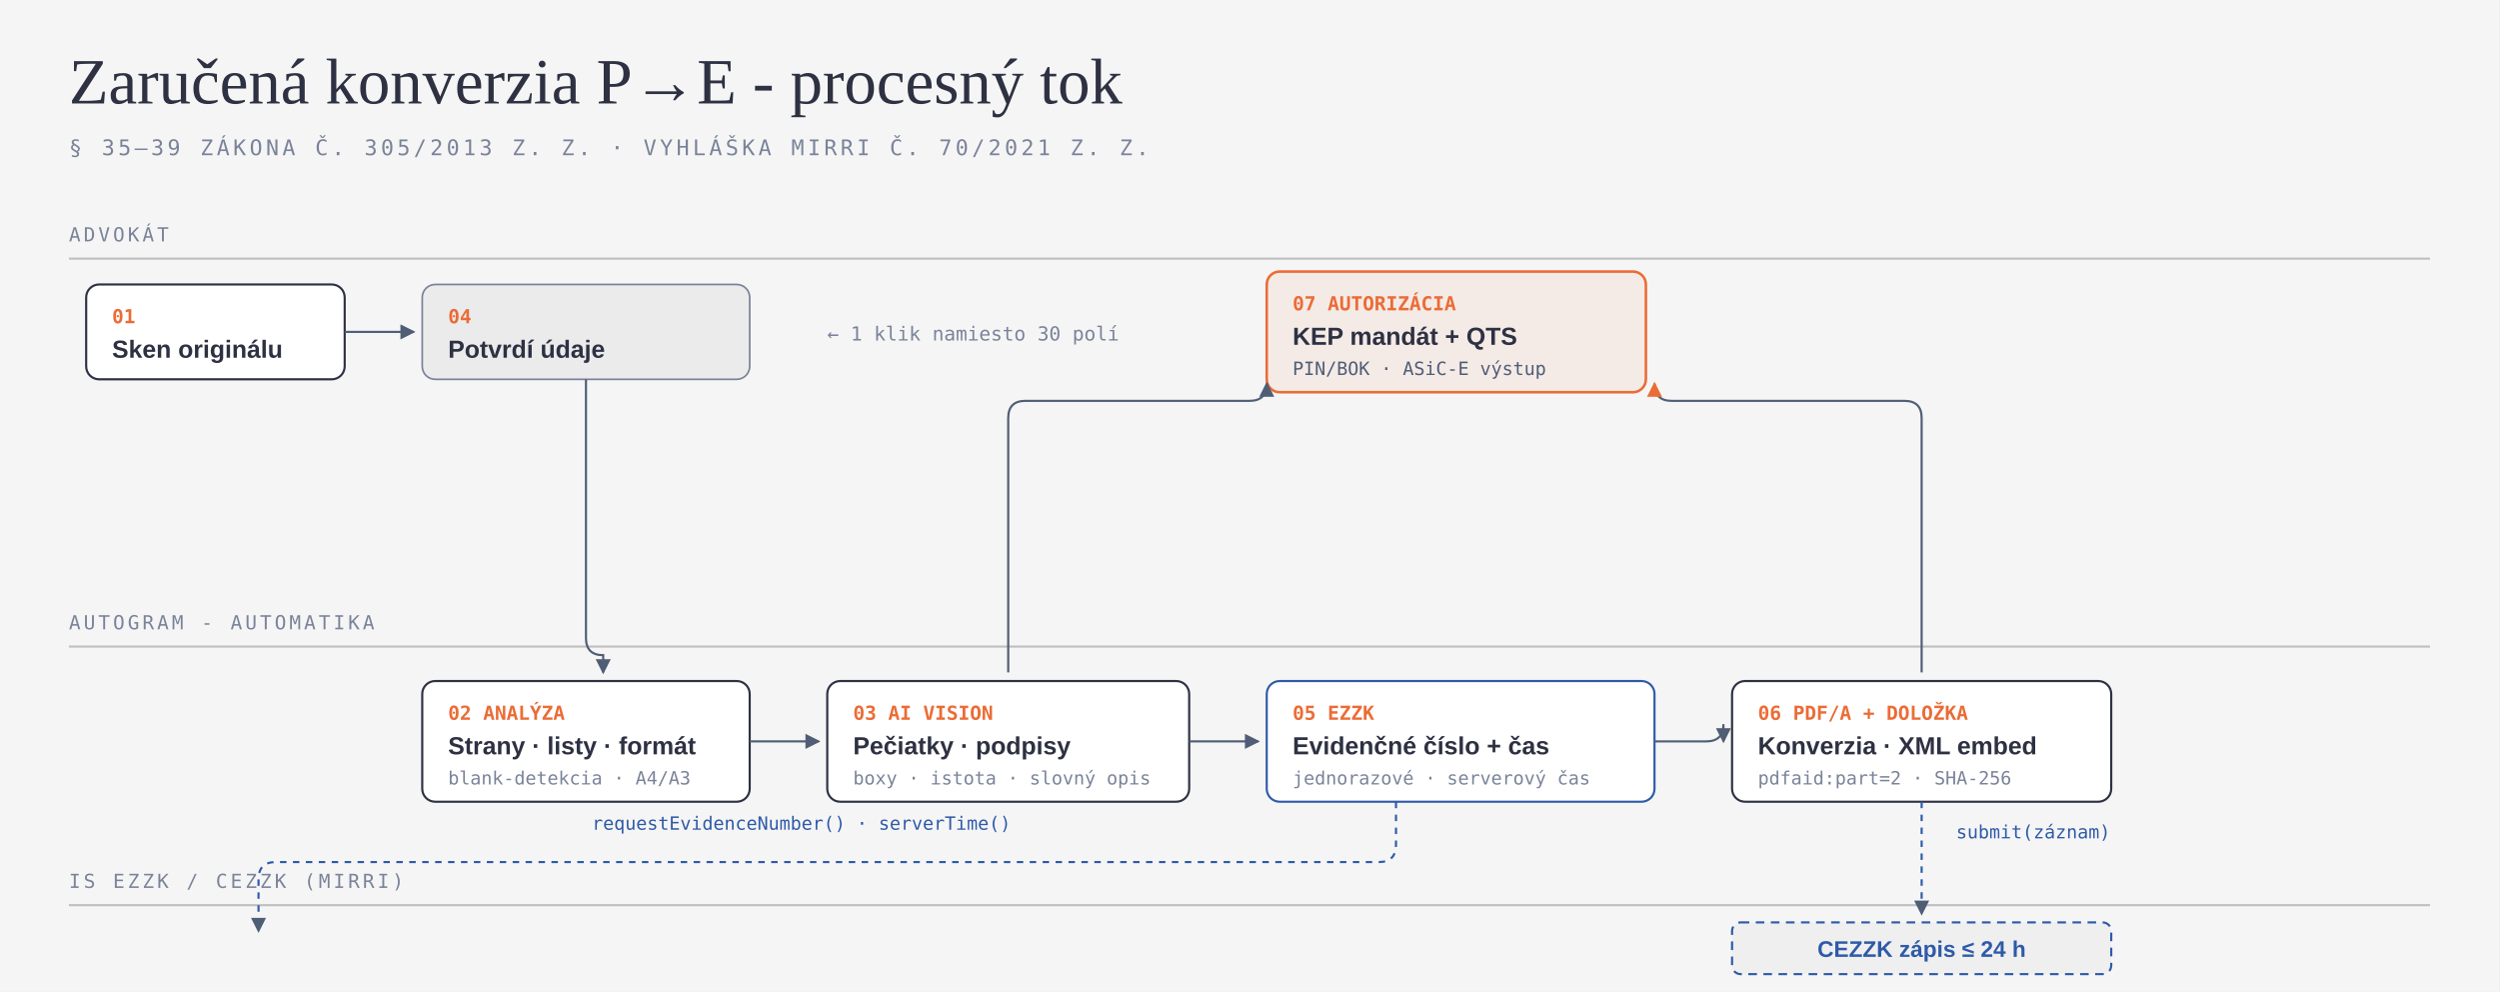
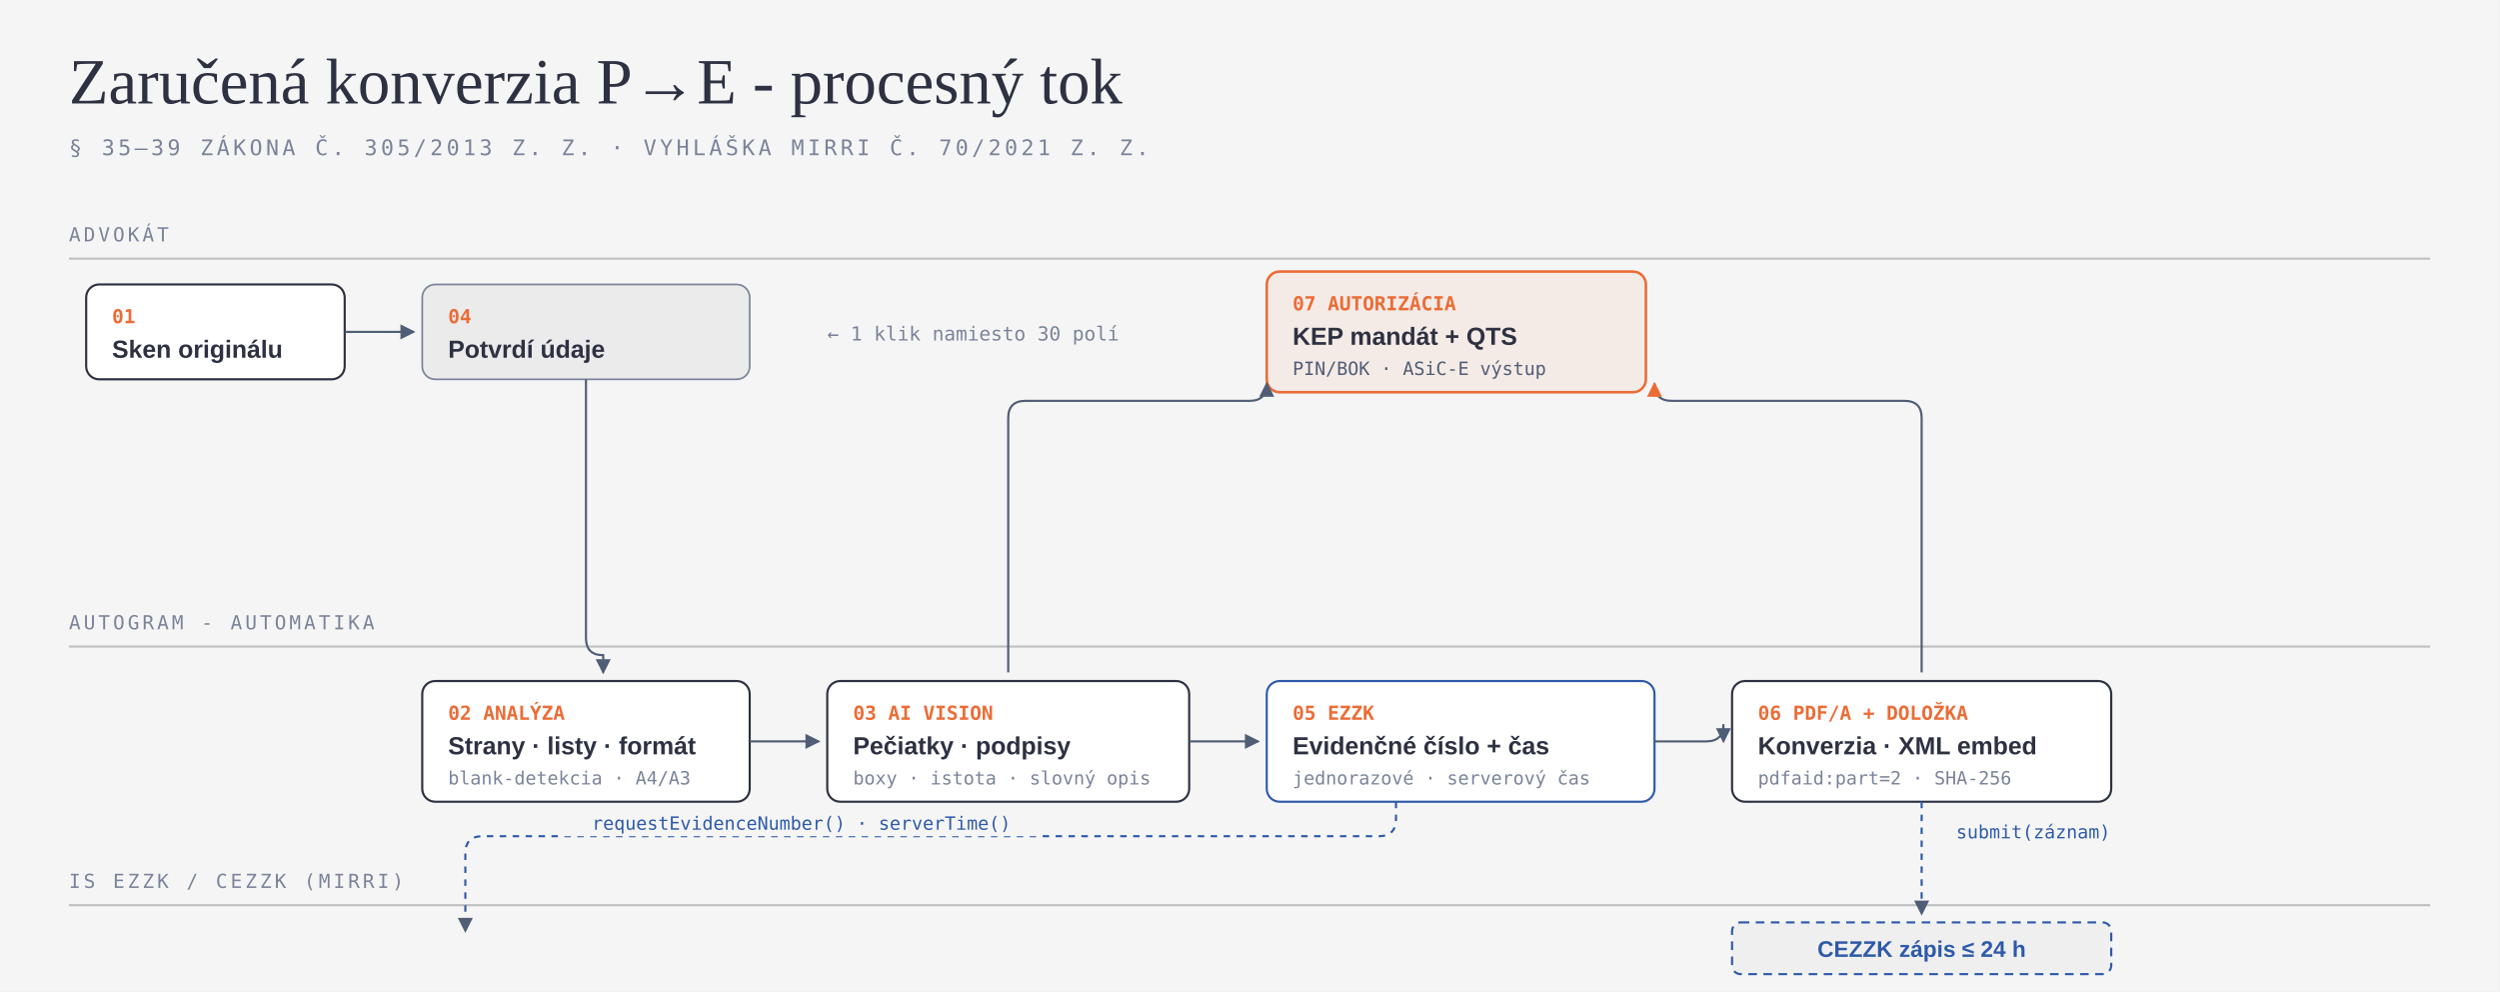
<svg xmlns="http://www.w3.org/2000/svg" width="1160" height="460" viewBox="0 0 1160 460" role="img" aria-labelledby="proc-title proc-desc">
  <defs>
    <marker id="p-arr" viewBox="0 0 8 8" refX="7" refY="4" markerWidth="7" markerHeight="7" orient="auto-start-reverse">
      <path d="M0,0 L8,4 L0,8 z" fill="#4f5d75" />
    </marker>
    <marker id="p-arr-acc" viewBox="0 0 8 8" refX="7" refY="4" markerWidth="7" markerHeight="7" orient="auto-start-reverse">
      <path d="M0,0 L8,4 L0,8 z" fill="#eb6c36" />
    </marker>
  </defs>
  <rect width="1160" height="460" fill="#f5f5f5" />
  <text x="32" y="48" font-family="Georgia, 'Times New Roman', serif" font-size="30" fill="#2d3142">Zaručená konverzia P→E - procesný tok</text>
  <text x="32" y="72" font-family="ui-monospace, 'SF Mono', Menlo, monospace" font-size="10" letter-spacing="1.6" fill="#7a8399">§ 35–39 ZÁKONA Č. 305/2013 Z. Z. · VYHLÁŠKA MIRRI Č. 70/2021 Z. Z.</text>
  <line x1="32" y1="120" x2="1128" y2="120" stroke="#bfc0c0" stroke-width="1" />
  <text x="32" y="112" font-family="ui-monospace, 'SF Mono', Menlo, monospace" font-size="9" letter-spacing="1.4" fill="#7a8399">ADVOKÁT</text>
  <line x1="32" y1="300" x2="1128" y2="300" stroke="#bfc0c0" stroke-width="1" />
  <text x="32" y="292" font-family="ui-monospace, 'SF Mono', Menlo, monospace" font-size="9" letter-spacing="1.4" fill="#7a8399">AUTOGRAM - AUTOMATIKA</text>
  <line x1="32" y1="420" x2="1128" y2="420" stroke="#bfc0c0" stroke-width="1" />
  <text x="32" y="412" font-family="ui-monospace, 'SF Mono', Menlo, monospace" font-size="9" letter-spacing="1.4" fill="#7a8399">IS EZZK / CEZZK (MIRRI)</text>
  <g font-family="-apple-system, 'Helvetica Neue', Arial, sans-serif">
    <rect x="40" y="132" width="120" height="44" rx="6" fill="#ffffff" stroke="#2d3142" stroke-width="1" />
    <text x="52" y="150" font-family="ui-monospace, 'SF Mono', Menlo, monospace" font-size="9" fill="#eb6c36" font-weight="600">01</text>
    <text x="52" y="166" font-size="11.5" font-weight="600" fill="#2d3142">Sken originálu</text>
    <rect x="196" y="316" width="152" height="56" rx="6" fill="#ffffff" stroke="#2d3142" stroke-width="1" />
    <text x="208" y="334" font-family="ui-monospace, 'SF Mono', Menlo, monospace" font-size="9" fill="#eb6c36" font-weight="600">02 ANALÝZA</text>
    <text x="208" y="350" font-size="11.5" font-weight="600" fill="#2d3142">Strany · listy · formát</text>
    <text x="208" y="364" font-family="ui-monospace, 'SF Mono', Menlo, monospace" font-size="8.5" fill="#7a8399">blank-detekcia · A4/A3</text>
    <rect x="384" y="316" width="168" height="56" rx="6" fill="#ffffff" stroke="#2d3142" stroke-width="1" />
    <text x="396" y="334" font-family="ui-monospace, 'SF Mono', Menlo, monospace" font-size="9" fill="#eb6c36" font-weight="600">03 AI VISION</text>
    <text x="396" y="350" font-size="11.5" font-weight="600" fill="#2d3142">Pečiatky · podpisy</text>
    <text x="396" y="364" font-family="ui-monospace, 'SF Mono', Menlo, monospace" font-size="8.5" fill="#7a8399">boxy · istota · slovný opis</text>
    <rect x="196" y="132" width="152" height="44" rx="6" fill="rgba(45,49,66,0.05)" stroke="#7a8399" stroke-width="0.8" />
    <text x="208" y="150" font-family="ui-monospace, 'SF Mono', Menlo, monospace" font-size="9" fill="#eb6c36" font-weight="600">04</text>
    <text x="208" y="166" font-size="11.5" font-weight="600" fill="#2d3142">Potvrdí údaje</text>
    <text x="384" y="158" font-family="ui-monospace, 'SF Mono', Menlo, monospace" font-size="9" fill="#7a8399">← 1 klik namiesto 30 polí</text>
    <rect x="588" y="316" width="180" height="56" rx="6" fill="#ffffff" stroke="#2e5aa8" stroke-width="1" />
    <text x="600" y="334" font-family="ui-monospace, 'SF Mono', Menlo, monospace" font-size="9" fill="#eb6c36" font-weight="600">05 EZZK</text>
    <text x="600" y="350" font-size="11.5" font-weight="600" fill="#2d3142">Evidenčné číslo + čas</text>
    <text x="600" y="364" font-family="ui-monospace, 'SF Mono', Menlo, monospace" font-size="8.5" fill="#7a8399">jednorazové · serverový čas</text>
    <rect x="804" y="316" width="176" height="56" rx="6" fill="#ffffff" stroke="#2d3142" stroke-width="1" />
    <text x="816" y="334" font-family="ui-monospace, 'SF Mono', Menlo, monospace" font-size="9" fill="#eb6c36" font-weight="600">06 PDF/A + DOLOŽKA</text>
    <text x="816" y="350" font-size="11.5" font-weight="600" fill="#2d3142">Konverzia · XML embed</text>
    <text x="816" y="364" font-family="ui-monospace, 'SF Mono', Menlo, monospace" font-size="8.5" fill="#7a8399">pdfaid:part=2 · SHA-256</text>
    <rect x="588" y="126" width="176" height="56" rx="6" fill="rgba(235,108,54,0.08)" stroke="#eb6c36" stroke-width="1.2" />
    <text x="600" y="144" font-family="ui-monospace, 'SF Mono', Menlo, monospace" font-size="9" fill="#eb6c36" font-weight="600">07 AUTORIZÁCIA</text>
    <text x="600" y="160" font-size="11.5" font-weight="600" fill="#2d3142">KEP mandát + QTS</text>
    <text x="600" y="174" font-family="ui-monospace, 'SF Mono', Menlo, monospace" font-size="8.5" fill="#4f5d75">PIN/BOK · ASiC-E výstup</text>
    <rect x="804" y="428" width="176" height="24" rx="4" fill="rgba(45,49,66,0.03)" stroke="#2e5aa8" stroke-width="1" stroke-dasharray="4,3" />
    <text x="892" y="444" text-anchor="middle" font-size="10.5" font-weight="600" fill="#2e5aa8">CEZZK zápis ≤ 24 h</text>
  </g>
  <g stroke="#4f5d75" stroke-width="1" fill="none">
    <path d="M160,154 H192" marker-end="url(#p-arr)" />
    <path d="M272,176 V296 Q272,304 280,304 V312" marker-end="url(#p-arr)" />
    <path d="M348,344 H380" marker-end="url(#p-arr)" />
    <path d="M468,312 V194 Q468,186 476,186 H580 Q588,186 588,178" marker-end="url(#p-arr)" />
    <path d="M552,344 H584" marker-end="url(#p-arr)" />
    <path d="M768,344 H792 Q800,344 800,336 V344" marker-end="url(#p-arr)" />
    <path d="M892,312 V194 Q892,186 884,186 H776 Q768,186 768,178" marker-end="url(#p-arr-acc)" />
  </g>
  <g stroke="#2e5aa8" stroke-width="1" fill="none" stroke-dasharray="3,3">
-     <path d="M648,372 V392 Q648,400 640,400 H128 Q120,400 120,408 V432" marker-end="url(#p-arr)" />
+     <path d="M648,372 V380 Q648,388 640,388 H224 Q216,388 216,396 V432" marker-end="url(#p-arr)" />
    <path d="M892,372 V424" marker-end="url(#p-arr)" />
  </g>
  <g font-family="ui-monospace, 'SF Mono', Menlo, monospace" font-size="8.5" fill="#2e5aa8">
    <rect x="260" y="376" width="224" height="12" rx="2" fill="#f5f5f5" />
    <text x="372" y="385" text-anchor="middle">requestEvidenceNumber() · serverTime()</text>
    <rect x="900" y="380" width="104" height="12" rx="2" fill="#f5f5f5" />
    <text x="908" y="389">submit(záznam)</text>
  </g>
</svg>
